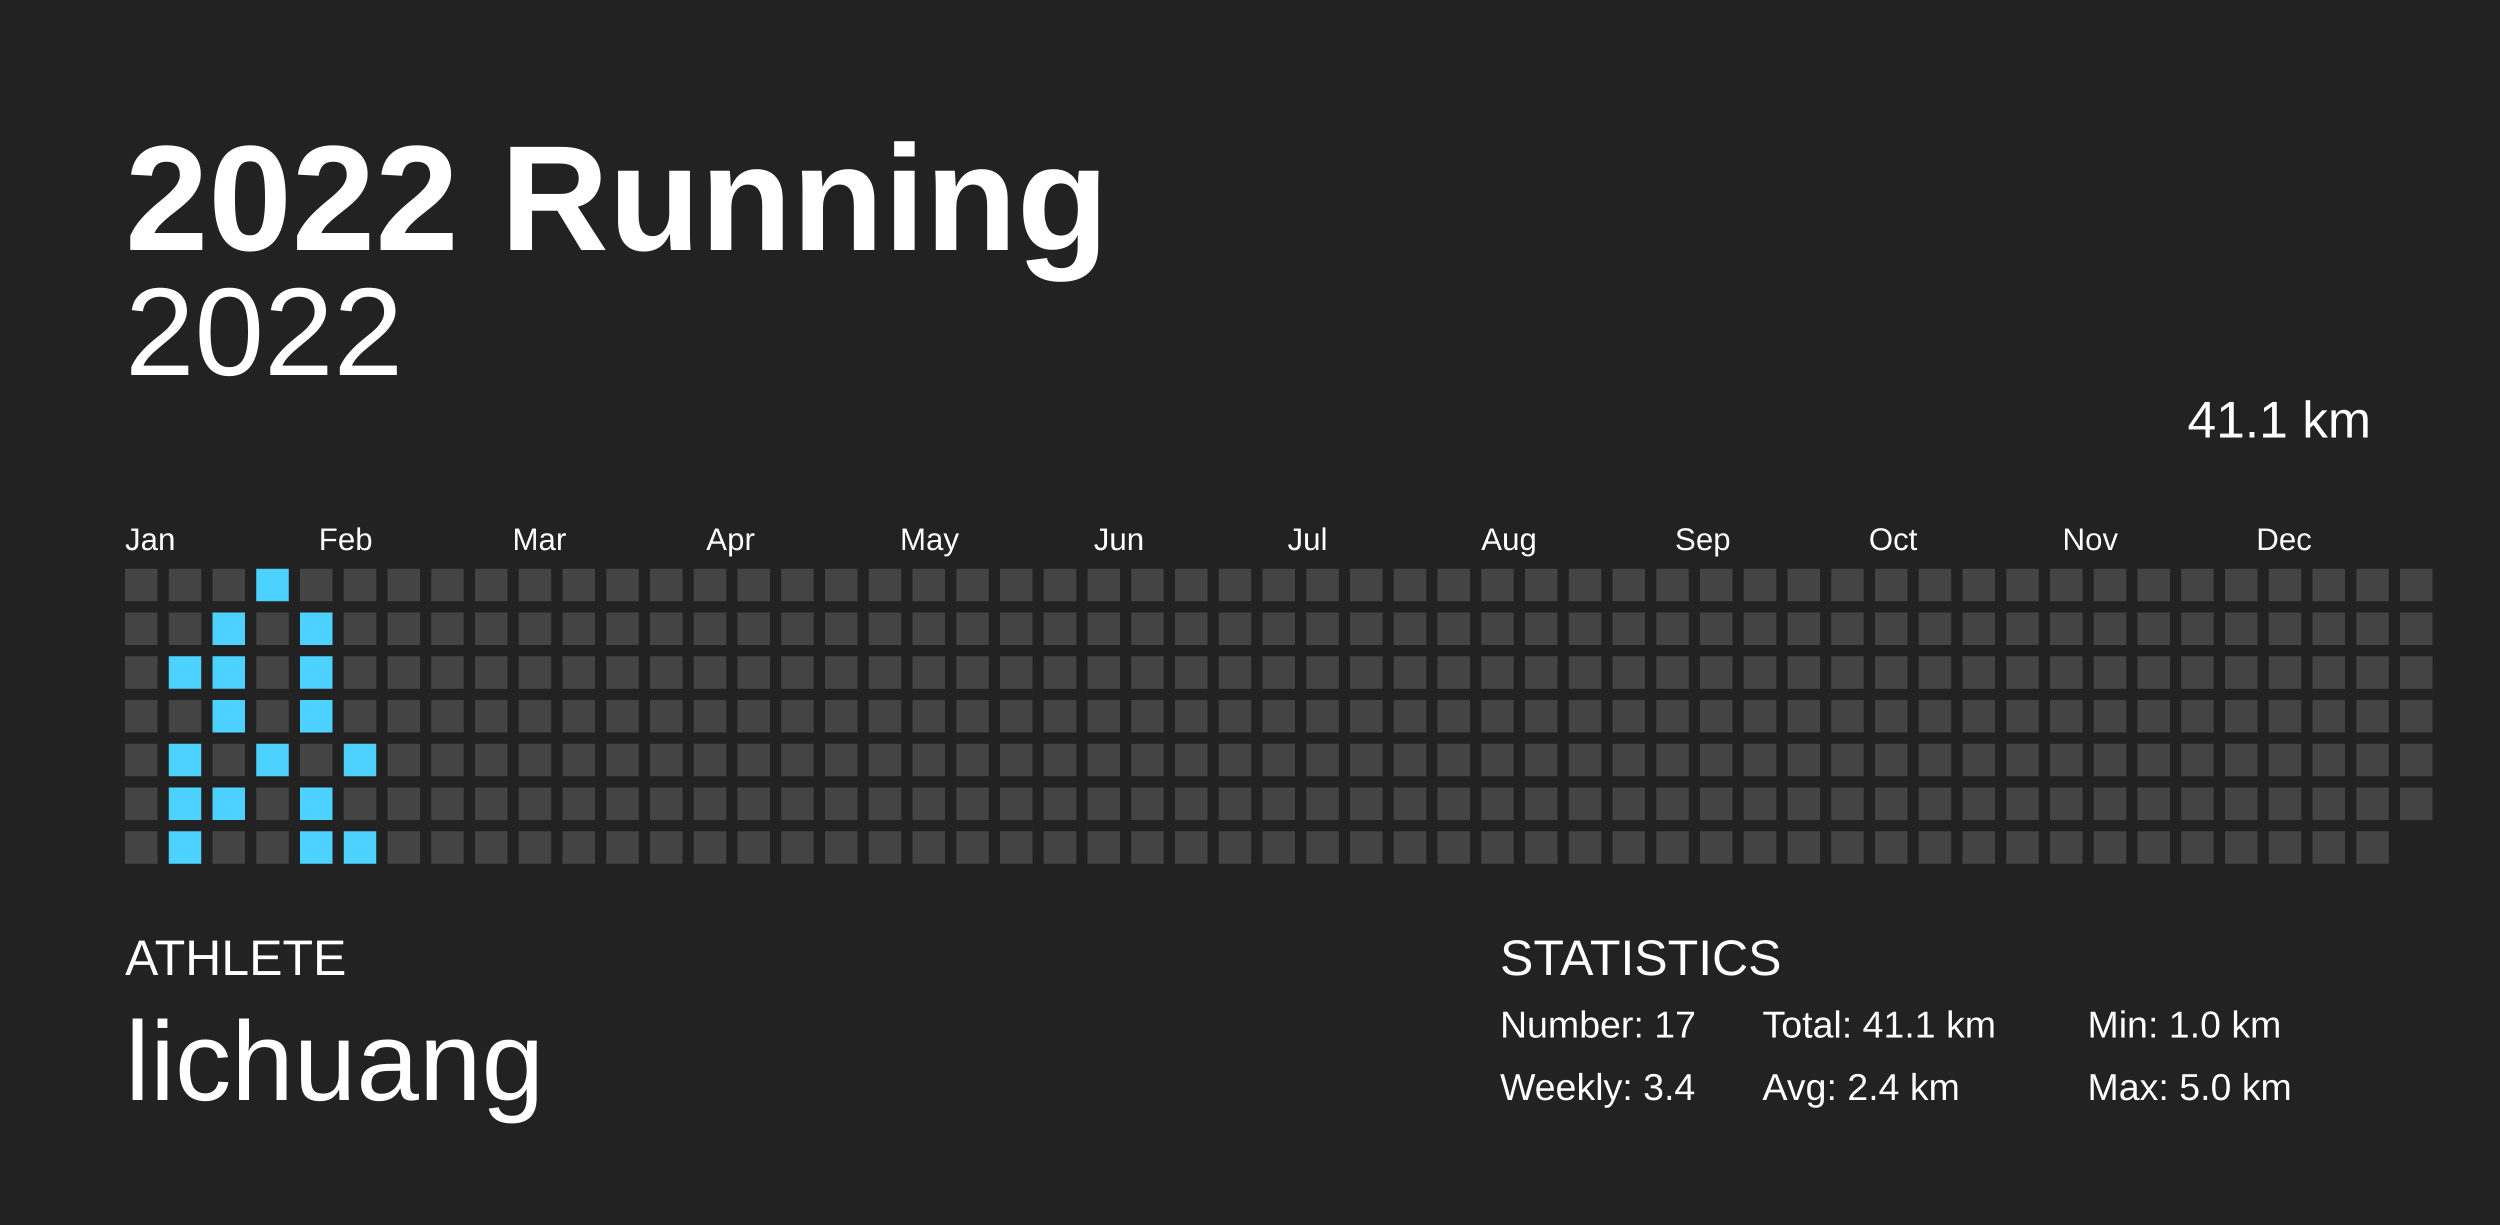
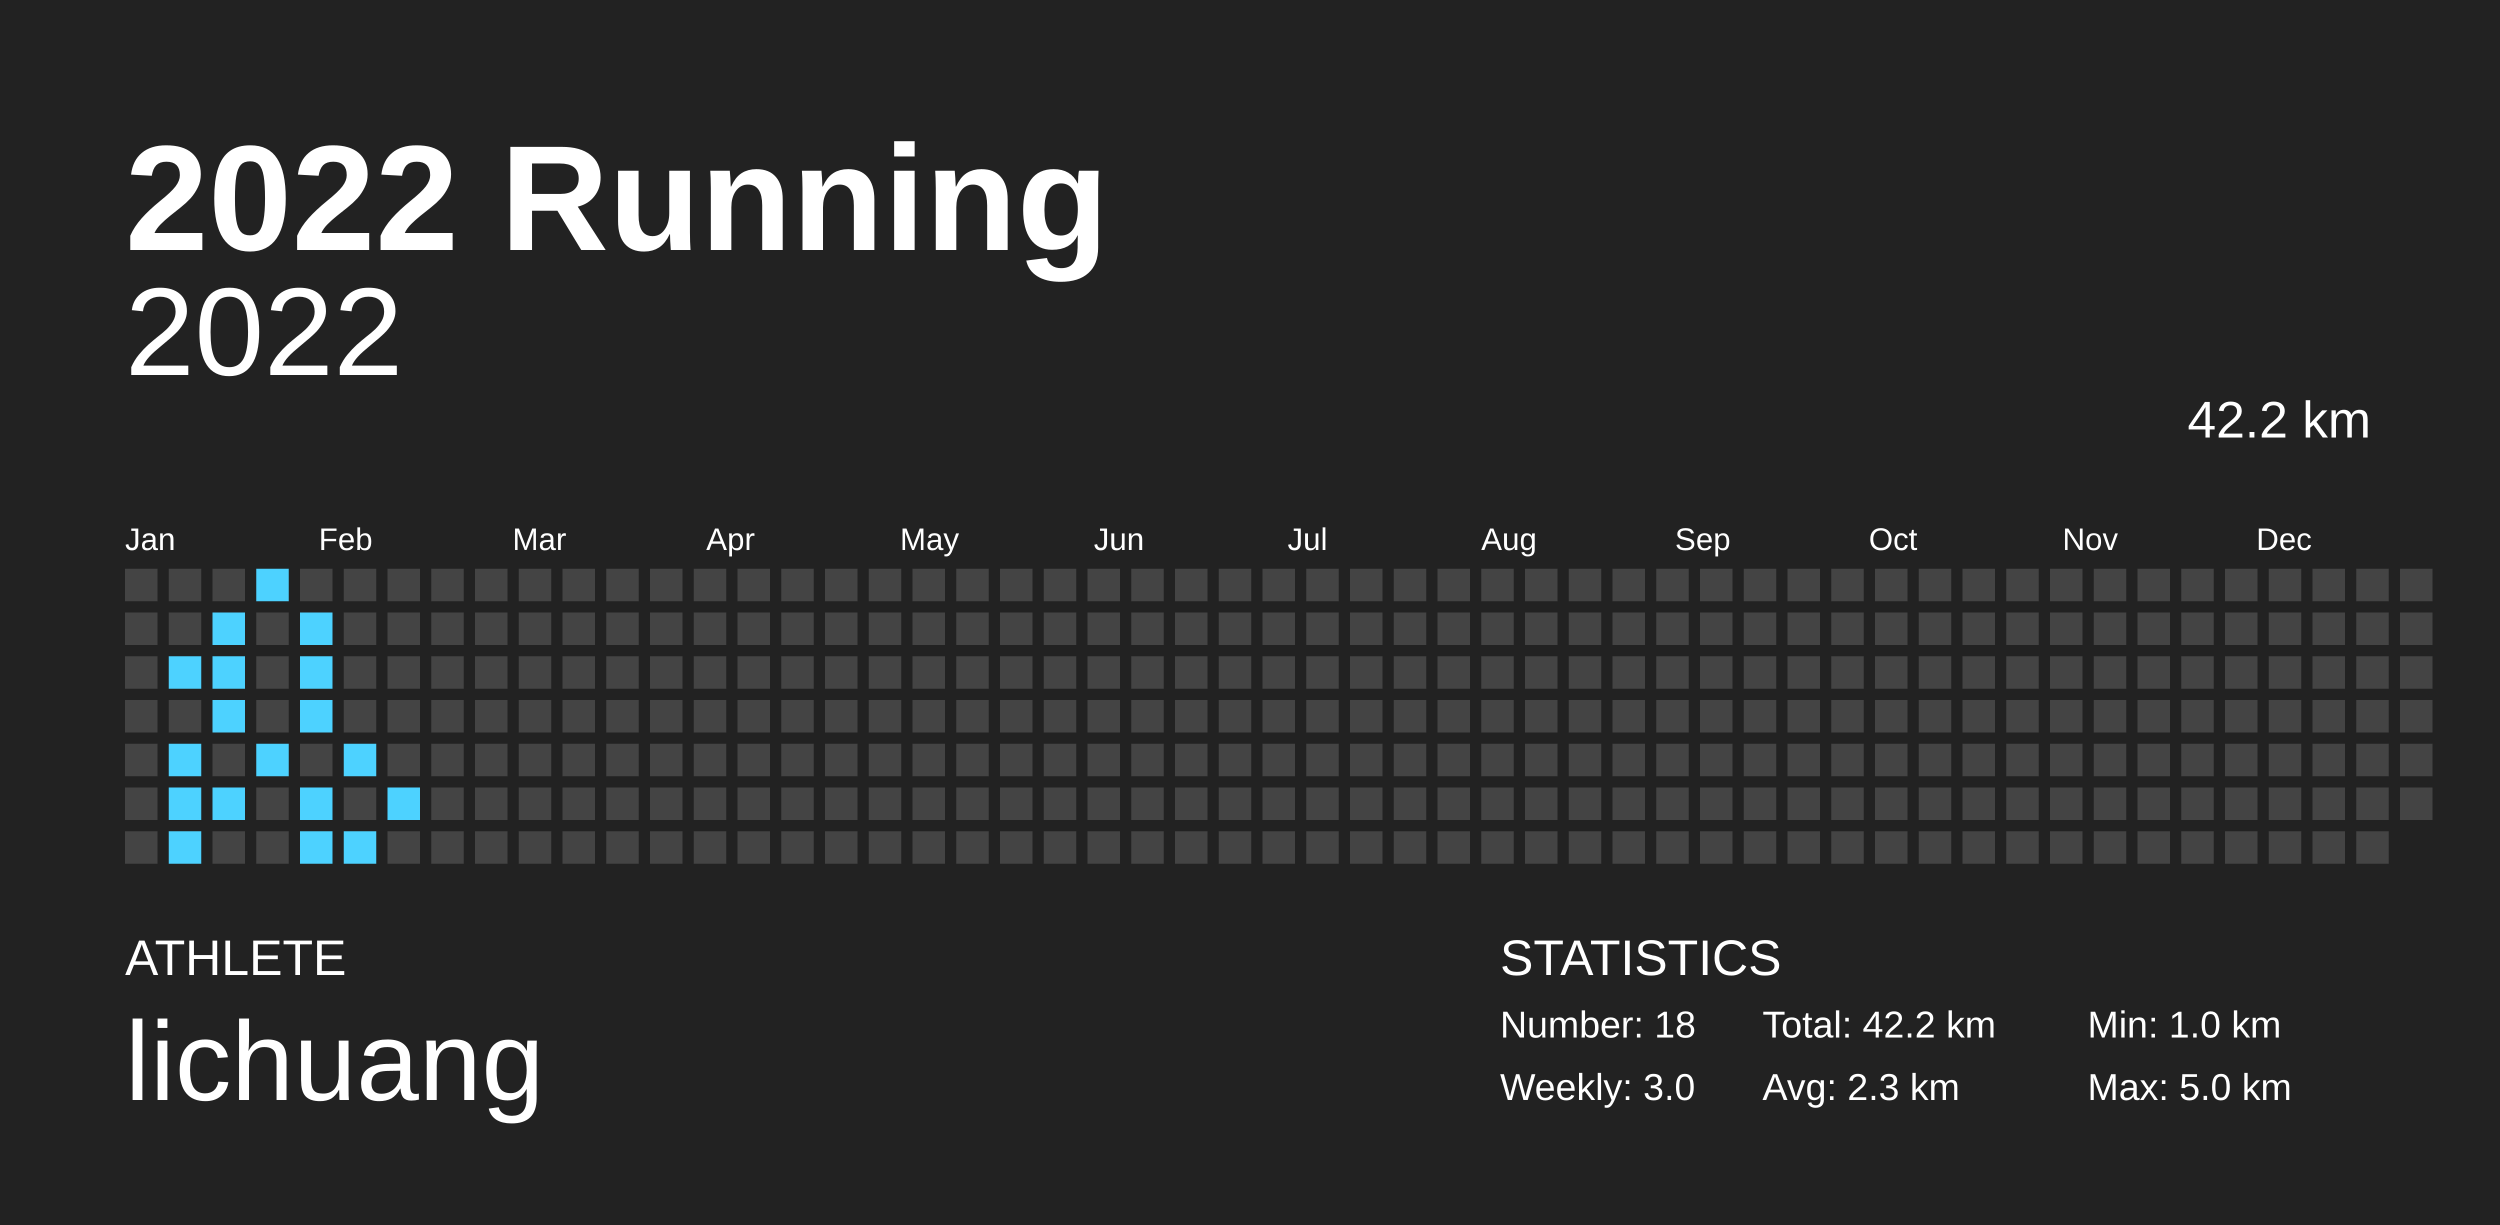
<svg xmlns="http://www.w3.org/2000/svg" baseProfile="full" height="98mm" version="1.1" viewBox="0,0,200,98" width="200mm">
  <defs />
  <rect fill="#222222" height="98" width="200" x="0" y="0" />
  <text fill="#FFFFFF" style="font-size:12px; font-family:Arial; font-weight:bold;" x="10" y="20">2022 Running</text>
  <text fill="#FFFFFF" style="font-size:4px; font-family:Arial" x="10" y="78">ATHLETE</text>
  <text fill="#FFFFFF" style="font-size:9px; font-family:Arial" x="10" y="88">lichuang</text>
  <text fill="#FFFFFF" style="font-size:4px; font-family:Arial" x="120" y="78">STATISTICS</text>
-   <text fill="#FFFFFF" style="font-size:3px; font-family:Arial" x="120" y="83">Number: 17</text>
-   <text fill="#FFFFFF" style="font-size:3px; font-family:Arial" x="120" y="88">Weekly: 3.4</text>
-   <text fill="#FFFFFF" style="font-size:3px; font-family:Arial" x="141" y="83">Total: 41.1 km</text>
-   <text fill="#FFFFFF" style="font-size:3px; font-family:Arial" x="141" y="88">Avg: 2.4 km</text>
+   <text fill="#FFFFFF" style="font-size:3px; font-family:Arial" x="120" y="83">Number: 18</text>
+   <text fill="#FFFFFF" style="font-size:3px; font-family:Arial" x="120" y="88">Weekly: 3.0</text>
+   <text fill="#FFFFFF" style="font-size:3px; font-family:Arial" x="141" y="83">Total: 42.2 km</text>
+   <text fill="#FFFFFF" style="font-size:3px; font-family:Arial" x="141" y="88">Avg: 2.3 km</text>
  <text fill="#FFFFFF" style="font-size:3px; font-family:Arial" x="167" y="83">Min: 1.0 km</text>
  <text fill="#FFFFFF" style="font-size:3px; font-family:Arial" x="167" y="88">Max: 5.0 km</text>
  <text alignment-baseline="hanging" fill="#FFFFFF" style="font-size:10.0px; font-family:Arial;" x="10" y="30">2022</text>
-   <text alignment-baseline="hanging" fill="#FFFFFF" style="font-size:4.125px; font-family:Arial;" x="175" y="35">41.1 km</text>
+   <text alignment-baseline="hanging" fill="#FFFFFF" style="font-size:4.125px; font-family:Arial;" x="175" y="35">42.2 km</text>
  <text fill="#FFFFFF" style="font-size:2.5px; font-family:Arial" x="10.0" y="44">Jan</text>
  <text fill="#FFFFFF" style="font-size:2.5px; font-family:Arial" x="25.5" y="44">Feb</text>
  <text fill="#FFFFFF" style="font-size:2.5px; font-family:Arial" x="41.0" y="44">Mar</text>
  <text fill="#FFFFFF" style="font-size:2.5px; font-family:Arial" x="56.5" y="44">Apr</text>
  <text fill="#FFFFFF" style="font-size:2.5px; font-family:Arial" x="72.0" y="44">May</text>
  <text fill="#FFFFFF" style="font-size:2.5px; font-family:Arial" x="87.5" y="44">Jun</text>
  <text fill="#FFFFFF" style="font-size:2.5px; font-family:Arial" x="103.0" y="44">Jul</text>
  <text fill="#FFFFFF" style="font-size:2.5px; font-family:Arial" x="118.5" y="44">Aug</text>
  <text fill="#FFFFFF" style="font-size:2.5px; font-family:Arial" x="134.0" y="44">Sep</text>
  <text fill="#FFFFFF" style="font-size:2.5px; font-family:Arial" x="149.5" y="44">Oct</text>
  <text fill="#FFFFFF" style="font-size:2.5px; font-family:Arial" x="165.0" y="44">Nov</text>
  <text fill="#FFFFFF" style="font-size:2.5px; font-family:Arial" x="180.5" y="44">Dec</text>
  <rect fill="#444444" height="2.6" width="2.6" x="10.0" y="45.5" />
  <rect fill="#444444" height="2.6" width="2.6" x="10.0" y="49.0" />
  <rect fill="#444444" height="2.6" width="2.6" x="10.0" y="52.5" />
  <rect fill="#444444" height="2.6" width="2.6" x="10.0" y="56.0" />
  <rect fill="#444444" height="2.6" width="2.6" x="10.0" y="59.5" />
  <rect fill="#444444" height="2.6" width="2.6" x="10.0" y="63.0" />
  <rect fill="#444444" height="2.6" width="2.6" x="10.0" y="66.5" />
  <rect fill="#444444" height="2.6" width="2.6" x="13.5" y="45.5" />
  <rect fill="#444444" height="2.6" width="2.6" x="13.5" y="49.0" />
  <rect fill="#4dd2ff" height="2.6" width="2.6" x="13.5" y="52.5" />
  <rect fill="#444444" height="2.6" width="2.6" x="13.5" y="56.0" />
  <rect fill="#4dd2ff" height="2.6" width="2.6" x="13.5" y="59.5" />
  <rect fill="#4dd2ff" height="2.6" width="2.6" x="13.5" y="63.0" />
  <rect fill="#4dd2ff" height="2.6" width="2.6" x="13.5" y="66.5" />
  <rect fill="#444444" height="2.6" width="2.6" x="17.0" y="45.5" />
  <rect fill="#4dd2ff" height="2.6" width="2.6" x="17.0" y="49.0" />
  <rect fill="#4dd2ff" height="2.6" width="2.6" x="17.0" y="52.5" />
  <rect fill="#4dd2ff" height="2.6" width="2.6" x="17.0" y="56.0" />
  <rect fill="#444444" height="2.6" width="2.6" x="17.0" y="59.5" />
  <rect fill="#4dd2ff" height="2.6" width="2.6" x="17.0" y="63.0" />
  <rect fill="#444444" height="2.6" width="2.6" x="17.0" y="66.5" />
  <rect fill="#4dd2ff" height="2.6" width="2.6" x="20.5" y="45.5" />
  <rect fill="#444444" height="2.6" width="2.6" x="20.5" y="49.0" />
  <rect fill="#444444" height="2.6" width="2.6" x="20.5" y="52.5" />
  <rect fill="#444444" height="2.6" width="2.6" x="20.5" y="56.0" />
  <rect fill="#4dd2ff" height="2.6" width="2.6" x="20.5" y="59.5" />
  <rect fill="#444444" height="2.6" width="2.6" x="20.5" y="63.0" />
  <rect fill="#444444" height="2.6" width="2.6" x="20.5" y="66.5" />
  <rect fill="#444444" height="2.6" width="2.6" x="24.0" y="45.5" />
  <rect fill="#4dd2ff" height="2.6" width="2.6" x="24.0" y="49.0" />
  <rect fill="#4dd2ff" height="2.6" width="2.6" x="24.0" y="52.5" />
  <rect fill="#4dd2ff" height="2.6" width="2.6" x="24.0" y="56.0" />
  <rect fill="#444444" height="2.6" width="2.6" x="24.0" y="59.5" />
  <rect fill="#4dd2ff" height="2.6" width="2.6" x="24.0" y="63.0" />
  <rect fill="#4dd2ff" height="2.6" width="2.6" x="24.0" y="66.5" />
  <rect fill="#444444" height="2.6" width="2.6" x="27.5" y="45.5" />
  <rect fill="#444444" height="2.6" width="2.6" x="27.5" y="49.0" />
  <rect fill="#444444" height="2.6" width="2.6" x="27.5" y="52.5" />
  <rect fill="#444444" height="2.6" width="2.6" x="27.5" y="56.0" />
  <rect fill="#4dd2ff" height="2.6" width="2.6" x="27.5" y="59.5" />
  <rect fill="#444444" height="2.6" width="2.6" x="27.5" y="63.0" />
  <rect fill="#4dd2ff" height="2.6" width="2.6" x="27.5" y="66.5" />
  <rect fill="#444444" height="2.6" width="2.6" x="31.0" y="45.5" />
  <rect fill="#444444" height="2.6" width="2.6" x="31.0" y="49.0" />
  <rect fill="#444444" height="2.6" width="2.6" x="31.0" y="52.5" />
  <rect fill="#444444" height="2.6" width="2.6" x="31.0" y="56.0" />
  <rect fill="#444444" height="2.6" width="2.6" x="31.0" y="59.5" />
-   <rect fill="#444444" height="2.6" width="2.6" x="31.0" y="63.0" />
+   <rect fill="#4dd2ff" height="2.6" width="2.6" x="31.0" y="63.0" />
  <rect fill="#444444" height="2.6" width="2.6" x="31.0" y="66.5" />
  <rect fill="#444444" height="2.6" width="2.6" x="34.5" y="45.5" />
  <rect fill="#444444" height="2.6" width="2.6" x="34.5" y="49.0" />
  <rect fill="#444444" height="2.6" width="2.6" x="34.5" y="52.5" />
  <rect fill="#444444" height="2.6" width="2.6" x="34.5" y="56.0" />
  <rect fill="#444444" height="2.6" width="2.6" x="34.5" y="59.5" />
  <rect fill="#444444" height="2.6" width="2.6" x="34.5" y="63.0" />
  <rect fill="#444444" height="2.6" width="2.6" x="34.5" y="66.5" />
  <rect fill="#444444" height="2.6" width="2.6" x="38.0" y="45.5" />
  <rect fill="#444444" height="2.6" width="2.6" x="38.0" y="49.0" />
  <rect fill="#444444" height="2.6" width="2.6" x="38.0" y="52.5" />
  <rect fill="#444444" height="2.6" width="2.6" x="38.0" y="56.0" />
  <rect fill="#444444" height="2.6" width="2.6" x="38.0" y="59.5" />
  <rect fill="#444444" height="2.6" width="2.6" x="38.0" y="63.0" />
  <rect fill="#444444" height="2.6" width="2.6" x="38.0" y="66.5" />
  <rect fill="#444444" height="2.6" width="2.6" x="41.5" y="45.5" />
  <rect fill="#444444" height="2.6" width="2.6" x="41.5" y="49.0" />
  <rect fill="#444444" height="2.6" width="2.6" x="41.5" y="52.5" />
  <rect fill="#444444" height="2.6" width="2.6" x="41.5" y="56.0" />
  <rect fill="#444444" height="2.6" width="2.6" x="41.5" y="59.5" />
  <rect fill="#444444" height="2.6" width="2.6" x="41.5" y="63.0" />
  <rect fill="#444444" height="2.6" width="2.6" x="41.5" y="66.5" />
  <rect fill="#444444" height="2.6" width="2.6" x="45.0" y="45.5" />
  <rect fill="#444444" height="2.6" width="2.6" x="45.0" y="49.0" />
  <rect fill="#444444" height="2.6" width="2.6" x="45.0" y="52.5" />
  <rect fill="#444444" height="2.6" width="2.6" x="45.0" y="56.0" />
  <rect fill="#444444" height="2.6" width="2.6" x="45.0" y="59.5" />
  <rect fill="#444444" height="2.6" width="2.6" x="45.0" y="63.0" />
  <rect fill="#444444" height="2.6" width="2.6" x="45.0" y="66.5" />
  <rect fill="#444444" height="2.6" width="2.6" x="48.5" y="45.5" />
  <rect fill="#444444" height="2.6" width="2.6" x="48.5" y="49.0" />
  <rect fill="#444444" height="2.6" width="2.6" x="48.5" y="52.5" />
  <rect fill="#444444" height="2.6" width="2.6" x="48.5" y="56.0" />
  <rect fill="#444444" height="2.6" width="2.6" x="48.5" y="59.5" />
  <rect fill="#444444" height="2.6" width="2.6" x="48.5" y="63.0" />
  <rect fill="#444444" height="2.6" width="2.6" x="48.5" y="66.5" />
  <rect fill="#444444" height="2.6" width="2.6" x="52.0" y="45.5" />
  <rect fill="#444444" height="2.6" width="2.6" x="52.0" y="49.0" />
  <rect fill="#444444" height="2.6" width="2.6" x="52.0" y="52.5" />
  <rect fill="#444444" height="2.6" width="2.6" x="52.0" y="56.0" />
  <rect fill="#444444" height="2.6" width="2.6" x="52.0" y="59.5" />
  <rect fill="#444444" height="2.6" width="2.6" x="52.0" y="63.0" />
  <rect fill="#444444" height="2.6" width="2.6" x="52.0" y="66.5" />
  <rect fill="#444444" height="2.6" width="2.6" x="55.5" y="45.5" />
  <rect fill="#444444" height="2.6" width="2.6" x="55.5" y="49.0" />
  <rect fill="#444444" height="2.6" width="2.6" x="55.5" y="52.5" />
  <rect fill="#444444" height="2.6" width="2.6" x="55.5" y="56.0" />
  <rect fill="#444444" height="2.6" width="2.6" x="55.5" y="59.5" />
  <rect fill="#444444" height="2.6" width="2.6" x="55.5" y="63.0" />
  <rect fill="#444444" height="2.6" width="2.6" x="55.5" y="66.5" />
  <rect fill="#444444" height="2.6" width="2.6" x="59.0" y="45.5" />
  <rect fill="#444444" height="2.6" width="2.6" x="59.0" y="49.0" />
  <rect fill="#444444" height="2.6" width="2.6" x="59.0" y="52.5" />
  <rect fill="#444444" height="2.6" width="2.6" x="59.0" y="56.0" />
  <rect fill="#444444" height="2.6" width="2.6" x="59.0" y="59.5" />
  <rect fill="#444444" height="2.6" width="2.6" x="59.0" y="63.0" />
  <rect fill="#444444" height="2.6" width="2.6" x="59.0" y="66.5" />
  <rect fill="#444444" height="2.6" width="2.6" x="62.5" y="45.5" />
  <rect fill="#444444" height="2.6" width="2.6" x="62.5" y="49.0" />
  <rect fill="#444444" height="2.6" width="2.6" x="62.5" y="52.5" />
  <rect fill="#444444" height="2.6" width="2.6" x="62.5" y="56.0" />
  <rect fill="#444444" height="2.6" width="2.6" x="62.5" y="59.5" />
  <rect fill="#444444" height="2.6" width="2.6" x="62.5" y="63.0" />
  <rect fill="#444444" height="2.6" width="2.6" x="62.5" y="66.5" />
  <rect fill="#444444" height="2.6" width="2.6" x="66.0" y="45.5" />
  <rect fill="#444444" height="2.6" width="2.6" x="66.0" y="49.0" />
  <rect fill="#444444" height="2.6" width="2.6" x="66.0" y="52.5" />
  <rect fill="#444444" height="2.6" width="2.6" x="66.0" y="56.0" />
  <rect fill="#444444" height="2.6" width="2.6" x="66.0" y="59.5" />
  <rect fill="#444444" height="2.6" width="2.6" x="66.0" y="63.0" />
  <rect fill="#444444" height="2.6" width="2.6" x="66.0" y="66.5" />
  <rect fill="#444444" height="2.6" width="2.6" x="69.5" y="45.5" />
  <rect fill="#444444" height="2.6" width="2.6" x="69.5" y="49.0" />
  <rect fill="#444444" height="2.6" width="2.6" x="69.5" y="52.5" />
  <rect fill="#444444" height="2.6" width="2.6" x="69.5" y="56.0" />
  <rect fill="#444444" height="2.6" width="2.6" x="69.5" y="59.5" />
  <rect fill="#444444" height="2.6" width="2.6" x="69.5" y="63.0" />
  <rect fill="#444444" height="2.6" width="2.6" x="69.5" y="66.5" />
  <rect fill="#444444" height="2.6" width="2.6" x="73.0" y="45.5" />
  <rect fill="#444444" height="2.6" width="2.6" x="73.0" y="49.0" />
  <rect fill="#444444" height="2.6" width="2.6" x="73.0" y="52.5" />
  <rect fill="#444444" height="2.6" width="2.6" x="73.0" y="56.0" />
  <rect fill="#444444" height="2.6" width="2.6" x="73.0" y="59.5" />
  <rect fill="#444444" height="2.6" width="2.6" x="73.0" y="63.0" />
  <rect fill="#444444" height="2.6" width="2.6" x="73.0" y="66.5" />
  <rect fill="#444444" height="2.6" width="2.6" x="76.5" y="45.5" />
  <rect fill="#444444" height="2.6" width="2.6" x="76.5" y="49.0" />
  <rect fill="#444444" height="2.6" width="2.6" x="76.5" y="52.5" />
  <rect fill="#444444" height="2.6" width="2.6" x="76.5" y="56.0" />
  <rect fill="#444444" height="2.6" width="2.6" x="76.5" y="59.5" />
  <rect fill="#444444" height="2.6" width="2.6" x="76.5" y="63.0" />
  <rect fill="#444444" height="2.6" width="2.6" x="76.5" y="66.5" />
  <rect fill="#444444" height="2.6" width="2.6" x="80.0" y="45.5" />
  <rect fill="#444444" height="2.6" width="2.6" x="80.0" y="49.0" />
  <rect fill="#444444" height="2.6" width="2.6" x="80.0" y="52.5" />
  <rect fill="#444444" height="2.6" width="2.6" x="80.0" y="56.0" />
  <rect fill="#444444" height="2.6" width="2.6" x="80.0" y="59.5" />
  <rect fill="#444444" height="2.6" width="2.6" x="80.0" y="63.0" />
  <rect fill="#444444" height="2.6" width="2.6" x="80.0" y="66.5" />
  <rect fill="#444444" height="2.6" width="2.6" x="83.5" y="45.5" />
  <rect fill="#444444" height="2.6" width="2.6" x="83.5" y="49.0" />
  <rect fill="#444444" height="2.6" width="2.6" x="83.5" y="52.5" />
  <rect fill="#444444" height="2.6" width="2.6" x="83.5" y="56.0" />
  <rect fill="#444444" height="2.6" width="2.6" x="83.5" y="59.5" />
  <rect fill="#444444" height="2.6" width="2.6" x="83.5" y="63.0" />
  <rect fill="#444444" height="2.6" width="2.6" x="83.5" y="66.5" />
  <rect fill="#444444" height="2.6" width="2.6" x="87.0" y="45.5" />
  <rect fill="#444444" height="2.6" width="2.6" x="87.0" y="49.0" />
  <rect fill="#444444" height="2.6" width="2.6" x="87.0" y="52.5" />
  <rect fill="#444444" height="2.6" width="2.6" x="87.0" y="56.0" />
  <rect fill="#444444" height="2.6" width="2.6" x="87.0" y="59.5" />
  <rect fill="#444444" height="2.6" width="2.6" x="87.0" y="63.0" />
  <rect fill="#444444" height="2.6" width="2.6" x="87.0" y="66.5" />
  <rect fill="#444444" height="2.6" width="2.6" x="90.5" y="45.5" />
  <rect fill="#444444" height="2.6" width="2.6" x="90.5" y="49.0" />
  <rect fill="#444444" height="2.6" width="2.6" x="90.5" y="52.5" />
  <rect fill="#444444" height="2.6" width="2.6" x="90.5" y="56.0" />
  <rect fill="#444444" height="2.6" width="2.6" x="90.5" y="59.5" />
  <rect fill="#444444" height="2.6" width="2.6" x="90.5" y="63.0" />
  <rect fill="#444444" height="2.6" width="2.6" x="90.5" y="66.5" />
  <rect fill="#444444" height="2.6" width="2.6" x="94.0" y="45.5" />
  <rect fill="#444444" height="2.6" width="2.6" x="94.0" y="49.0" />
  <rect fill="#444444" height="2.6" width="2.6" x="94.0" y="52.5" />
  <rect fill="#444444" height="2.6" width="2.6" x="94.0" y="56.0" />
  <rect fill="#444444" height="2.6" width="2.6" x="94.0" y="59.5" />
  <rect fill="#444444" height="2.6" width="2.6" x="94.0" y="63.0" />
  <rect fill="#444444" height="2.6" width="2.6" x="94.0" y="66.5" />
  <rect fill="#444444" height="2.6" width="2.6" x="97.5" y="45.5" />
  <rect fill="#444444" height="2.6" width="2.6" x="97.5" y="49.0" />
  <rect fill="#444444" height="2.6" width="2.6" x="97.5" y="52.5" />
  <rect fill="#444444" height="2.6" width="2.6" x="97.5" y="56.0" />
  <rect fill="#444444" height="2.6" width="2.6" x="97.5" y="59.5" />
  <rect fill="#444444" height="2.6" width="2.6" x="97.5" y="63.0" />
  <rect fill="#444444" height="2.6" width="2.6" x="97.5" y="66.5" />
  <rect fill="#444444" height="2.6" width="2.6" x="101.0" y="45.5" />
  <rect fill="#444444" height="2.6" width="2.6" x="101.0" y="49.0" />
  <rect fill="#444444" height="2.6" width="2.6" x="101.0" y="52.5" />
  <rect fill="#444444" height="2.6" width="2.6" x="101.0" y="56.0" />
  <rect fill="#444444" height="2.6" width="2.6" x="101.0" y="59.5" />
  <rect fill="#444444" height="2.6" width="2.6" x="101.0" y="63.0" />
  <rect fill="#444444" height="2.6" width="2.6" x="101.0" y="66.5" />
  <rect fill="#444444" height="2.6" width="2.6" x="104.5" y="45.5" />
  <rect fill="#444444" height="2.6" width="2.6" x="104.5" y="49.0" />
  <rect fill="#444444" height="2.6" width="2.6" x="104.5" y="52.5" />
  <rect fill="#444444" height="2.6" width="2.6" x="104.5" y="56.0" />
  <rect fill="#444444" height="2.6" width="2.6" x="104.5" y="59.5" />
  <rect fill="#444444" height="2.6" width="2.6" x="104.5" y="63.0" />
  <rect fill="#444444" height="2.6" width="2.6" x="104.5" y="66.5" />
  <rect fill="#444444" height="2.6" width="2.6" x="108.0" y="45.5" />
  <rect fill="#444444" height="2.6" width="2.6" x="108.0" y="49.0" />
  <rect fill="#444444" height="2.6" width="2.6" x="108.0" y="52.5" />
  <rect fill="#444444" height="2.6" width="2.6" x="108.0" y="56.0" />
  <rect fill="#444444" height="2.6" width="2.6" x="108.0" y="59.5" />
  <rect fill="#444444" height="2.6" width="2.6" x="108.0" y="63.0" />
  <rect fill="#444444" height="2.6" width="2.6" x="108.0" y="66.5" />
  <rect fill="#444444" height="2.6" width="2.6" x="111.5" y="45.5" />
  <rect fill="#444444" height="2.6" width="2.6" x="111.5" y="49.0" />
  <rect fill="#444444" height="2.6" width="2.6" x="111.5" y="52.5" />
  <rect fill="#444444" height="2.6" width="2.6" x="111.5" y="56.0" />
  <rect fill="#444444" height="2.6" width="2.6" x="111.5" y="59.5" />
  <rect fill="#444444" height="2.6" width="2.6" x="111.5" y="63.0" />
  <rect fill="#444444" height="2.6" width="2.6" x="111.5" y="66.5" />
  <rect fill="#444444" height="2.6" width="2.6" x="115.0" y="45.5" />
  <rect fill="#444444" height="2.6" width="2.6" x="115.0" y="49.0" />
  <rect fill="#444444" height="2.6" width="2.6" x="115.0" y="52.5" />
  <rect fill="#444444" height="2.6" width="2.6" x="115.0" y="56.0" />
  <rect fill="#444444" height="2.6" width="2.6" x="115.0" y="59.5" />
  <rect fill="#444444" height="2.6" width="2.6" x="115.0" y="63.0" />
  <rect fill="#444444" height="2.6" width="2.6" x="115.0" y="66.5" />
  <rect fill="#444444" height="2.6" width="2.6" x="118.5" y="45.5" />
  <rect fill="#444444" height="2.6" width="2.6" x="118.5" y="49.0" />
  <rect fill="#444444" height="2.6" width="2.6" x="118.5" y="52.5" />
  <rect fill="#444444" height="2.6" width="2.6" x="118.5" y="56.0" />
  <rect fill="#444444" height="2.6" width="2.6" x="118.5" y="59.5" />
  <rect fill="#444444" height="2.6" width="2.6" x="118.5" y="63.0" />
  <rect fill="#444444" height="2.6" width="2.6" x="118.5" y="66.5" />
  <rect fill="#444444" height="2.6" width="2.6" x="122.0" y="45.5" />
  <rect fill="#444444" height="2.6" width="2.6" x="122.0" y="49.0" />
  <rect fill="#444444" height="2.6" width="2.6" x="122.0" y="52.5" />
  <rect fill="#444444" height="2.6" width="2.6" x="122.0" y="56.0" />
  <rect fill="#444444" height="2.6" width="2.6" x="122.0" y="59.5" />
  <rect fill="#444444" height="2.6" width="2.6" x="122.0" y="63.0" />
  <rect fill="#444444" height="2.6" width="2.6" x="122.0" y="66.5" />
  <rect fill="#444444" height="2.6" width="2.6" x="125.5" y="45.5" />
  <rect fill="#444444" height="2.6" width="2.6" x="125.5" y="49.0" />
  <rect fill="#444444" height="2.6" width="2.6" x="125.5" y="52.5" />
  <rect fill="#444444" height="2.6" width="2.6" x="125.5" y="56.0" />
  <rect fill="#444444" height="2.6" width="2.6" x="125.5" y="59.5" />
  <rect fill="#444444" height="2.6" width="2.6" x="125.5" y="63.0" />
  <rect fill="#444444" height="2.6" width="2.6" x="125.5" y="66.5" />
  <rect fill="#444444" height="2.6" width="2.6" x="129.0" y="45.5" />
  <rect fill="#444444" height="2.6" width="2.6" x="129.0" y="49.0" />
  <rect fill="#444444" height="2.6" width="2.6" x="129.0" y="52.5" />
  <rect fill="#444444" height="2.6" width="2.6" x="129.0" y="56.0" />
  <rect fill="#444444" height="2.6" width="2.6" x="129.0" y="59.5" />
  <rect fill="#444444" height="2.6" width="2.6" x="129.0" y="63.0" />
  <rect fill="#444444" height="2.6" width="2.6" x="129.0" y="66.5" />
  <rect fill="#444444" height="2.6" width="2.6" x="132.5" y="45.5" />
  <rect fill="#444444" height="2.6" width="2.6" x="132.5" y="49.0" />
  <rect fill="#444444" height="2.6" width="2.6" x="132.5" y="52.5" />
  <rect fill="#444444" height="2.6" width="2.6" x="132.5" y="56.0" />
  <rect fill="#444444" height="2.6" width="2.6" x="132.5" y="59.5" />
  <rect fill="#444444" height="2.6" width="2.6" x="132.5" y="63.0" />
  <rect fill="#444444" height="2.6" width="2.6" x="132.5" y="66.5" />
  <rect fill="#444444" height="2.6" width="2.6" x="136.0" y="45.5" />
  <rect fill="#444444" height="2.6" width="2.6" x="136.0" y="49.0" />
  <rect fill="#444444" height="2.6" width="2.6" x="136.0" y="52.5" />
  <rect fill="#444444" height="2.6" width="2.6" x="136.0" y="56.0" />
  <rect fill="#444444" height="2.6" width="2.6" x="136.0" y="59.5" />
  <rect fill="#444444" height="2.6" width="2.6" x="136.0" y="63.0" />
  <rect fill="#444444" height="2.6" width="2.6" x="136.0" y="66.5" />
  <rect fill="#444444" height="2.6" width="2.6" x="139.5" y="45.5" />
  <rect fill="#444444" height="2.6" width="2.6" x="139.5" y="49.0" />
  <rect fill="#444444" height="2.6" width="2.6" x="139.5" y="52.5" />
  <rect fill="#444444" height="2.6" width="2.6" x="139.5" y="56.0" />
  <rect fill="#444444" height="2.6" width="2.6" x="139.5" y="59.5" />
  <rect fill="#444444" height="2.6" width="2.6" x="139.5" y="63.0" />
  <rect fill="#444444" height="2.6" width="2.6" x="139.5" y="66.5" />
  <rect fill="#444444" height="2.6" width="2.6" x="143.0" y="45.5" />
  <rect fill="#444444" height="2.6" width="2.6" x="143.0" y="49.0" />
  <rect fill="#444444" height="2.6" width="2.6" x="143.0" y="52.5" />
  <rect fill="#444444" height="2.6" width="2.6" x="143.0" y="56.0" />
  <rect fill="#444444" height="2.6" width="2.6" x="143.0" y="59.5" />
  <rect fill="#444444" height="2.6" width="2.6" x="143.0" y="63.0" />
  <rect fill="#444444" height="2.6" width="2.6" x="143.0" y="66.5" />
  <rect fill="#444444" height="2.6" width="2.6" x="146.5" y="45.5" />
  <rect fill="#444444" height="2.6" width="2.6" x="146.5" y="49.0" />
  <rect fill="#444444" height="2.6" width="2.6" x="146.5" y="52.5" />
  <rect fill="#444444" height="2.6" width="2.6" x="146.5" y="56.0" />
  <rect fill="#444444" height="2.6" width="2.6" x="146.5" y="59.5" />
  <rect fill="#444444" height="2.6" width="2.6" x="146.5" y="63.0" />
  <rect fill="#444444" height="2.6" width="2.6" x="146.5" y="66.5" />
  <rect fill="#444444" height="2.6" width="2.6" x="150.0" y="45.5" />
  <rect fill="#444444" height="2.6" width="2.6" x="150.0" y="49.0" />
  <rect fill="#444444" height="2.6" width="2.6" x="150.0" y="52.5" />
  <rect fill="#444444" height="2.6" width="2.6" x="150.0" y="56.0" />
  <rect fill="#444444" height="2.6" width="2.6" x="150.0" y="59.5" />
  <rect fill="#444444" height="2.6" width="2.6" x="150.0" y="63.0" />
  <rect fill="#444444" height="2.6" width="2.6" x="150.0" y="66.5" />
  <rect fill="#444444" height="2.6" width="2.6" x="153.5" y="45.5" />
  <rect fill="#444444" height="2.6" width="2.6" x="153.5" y="49.0" />
  <rect fill="#444444" height="2.6" width="2.6" x="153.5" y="52.5" />
  <rect fill="#444444" height="2.6" width="2.6" x="153.5" y="56.0" />
  <rect fill="#444444" height="2.6" width="2.6" x="153.5" y="59.5" />
  <rect fill="#444444" height="2.6" width="2.6" x="153.5" y="63.0" />
  <rect fill="#444444" height="2.6" width="2.6" x="153.5" y="66.5" />
  <rect fill="#444444" height="2.6" width="2.6" x="157.0" y="45.5" />
  <rect fill="#444444" height="2.6" width="2.6" x="157.0" y="49.0" />
  <rect fill="#444444" height="2.6" width="2.6" x="157.0" y="52.5" />
  <rect fill="#444444" height="2.6" width="2.6" x="157.0" y="56.0" />
  <rect fill="#444444" height="2.6" width="2.6" x="157.0" y="59.5" />
  <rect fill="#444444" height="2.6" width="2.6" x="157.0" y="63.0" />
  <rect fill="#444444" height="2.6" width="2.6" x="157.0" y="66.5" />
  <rect fill="#444444" height="2.6" width="2.6" x="160.5" y="45.5" />
  <rect fill="#444444" height="2.6" width="2.6" x="160.5" y="49.0" />
  <rect fill="#444444" height="2.6" width="2.6" x="160.5" y="52.5" />
  <rect fill="#444444" height="2.6" width="2.6" x="160.5" y="56.0" />
  <rect fill="#444444" height="2.6" width="2.6" x="160.5" y="59.5" />
  <rect fill="#444444" height="2.6" width="2.6" x="160.5" y="63.0" />
  <rect fill="#444444" height="2.6" width="2.6" x="160.5" y="66.5" />
  <rect fill="#444444" height="2.6" width="2.6" x="164.0" y="45.5" />
  <rect fill="#444444" height="2.6" width="2.6" x="164.0" y="49.0" />
  <rect fill="#444444" height="2.6" width="2.6" x="164.0" y="52.5" />
  <rect fill="#444444" height="2.6" width="2.6" x="164.0" y="56.0" />
  <rect fill="#444444" height="2.6" width="2.6" x="164.0" y="59.5" />
  <rect fill="#444444" height="2.6" width="2.6" x="164.0" y="63.0" />
  <rect fill="#444444" height="2.6" width="2.6" x="164.0" y="66.5" />
  <rect fill="#444444" height="2.6" width="2.6" x="167.5" y="45.5" />
  <rect fill="#444444" height="2.6" width="2.6" x="167.5" y="49.0" />
  <rect fill="#444444" height="2.6" width="2.6" x="167.5" y="52.5" />
  <rect fill="#444444" height="2.6" width="2.6" x="167.5" y="56.0" />
  <rect fill="#444444" height="2.6" width="2.6" x="167.5" y="59.5" />
  <rect fill="#444444" height="2.6" width="2.6" x="167.5" y="63.0" />
  <rect fill="#444444" height="2.6" width="2.6" x="167.5" y="66.5" />
  <rect fill="#444444" height="2.6" width="2.6" x="171.0" y="45.5" />
  <rect fill="#444444" height="2.6" width="2.6" x="171.0" y="49.0" />
  <rect fill="#444444" height="2.6" width="2.6" x="171.0" y="52.5" />
  <rect fill="#444444" height="2.6" width="2.6" x="171.0" y="56.0" />
  <rect fill="#444444" height="2.6" width="2.6" x="171.0" y="59.5" />
  <rect fill="#444444" height="2.6" width="2.6" x="171.0" y="63.0" />
  <rect fill="#444444" height="2.6" width="2.6" x="171.0" y="66.5" />
  <rect fill="#444444" height="2.6" width="2.6" x="174.5" y="45.5" />
  <rect fill="#444444" height="2.6" width="2.6" x="174.5" y="49.0" />
  <rect fill="#444444" height="2.6" width="2.6" x="174.5" y="52.5" />
  <rect fill="#444444" height="2.6" width="2.6" x="174.5" y="56.0" />
  <rect fill="#444444" height="2.6" width="2.6" x="174.5" y="59.5" />
  <rect fill="#444444" height="2.6" width="2.6" x="174.5" y="63.0" />
  <rect fill="#444444" height="2.6" width="2.6" x="174.5" y="66.5" />
  <rect fill="#444444" height="2.6" width="2.6" x="178.0" y="45.5" />
  <rect fill="#444444" height="2.6" width="2.6" x="178.0" y="49.0" />
  <rect fill="#444444" height="2.6" width="2.6" x="178.0" y="52.5" />
  <rect fill="#444444" height="2.6" width="2.6" x="178.0" y="56.0" />
  <rect fill="#444444" height="2.6" width="2.6" x="178.0" y="59.5" />
  <rect fill="#444444" height="2.6" width="2.6" x="178.0" y="63.0" />
  <rect fill="#444444" height="2.6" width="2.6" x="178.0" y="66.5" />
  <rect fill="#444444" height="2.6" width="2.6" x="181.5" y="45.5" />
  <rect fill="#444444" height="2.6" width="2.6" x="181.5" y="49.0" />
  <rect fill="#444444" height="2.6" width="2.6" x="181.5" y="52.5" />
  <rect fill="#444444" height="2.6" width="2.6" x="181.5" y="56.0" />
  <rect fill="#444444" height="2.6" width="2.6" x="181.5" y="59.5" />
  <rect fill="#444444" height="2.6" width="2.6" x="181.5" y="63.0" />
  <rect fill="#444444" height="2.6" width="2.6" x="181.5" y="66.5" />
  <rect fill="#444444" height="2.6" width="2.6" x="185.0" y="45.5" />
  <rect fill="#444444" height="2.6" width="2.6" x="185.0" y="49.0" />
  <rect fill="#444444" height="2.6" width="2.6" x="185.0" y="52.5" />
  <rect fill="#444444" height="2.6" width="2.6" x="185.0" y="56.0" />
  <rect fill="#444444" height="2.6" width="2.6" x="185.0" y="59.5" />
  <rect fill="#444444" height="2.6" width="2.6" x="185.0" y="63.0" />
  <rect fill="#444444" height="2.6" width="2.6" x="185.0" y="66.5" />
  <rect fill="#444444" height="2.6" width="2.6" x="188.5" y="45.5" />
  <rect fill="#444444" height="2.6" width="2.6" x="188.5" y="49.0" />
  <rect fill="#444444" height="2.6" width="2.6" x="188.5" y="52.5" />
  <rect fill="#444444" height="2.6" width="2.6" x="188.5" y="56.0" />
  <rect fill="#444444" height="2.6" width="2.6" x="188.5" y="59.5" />
  <rect fill="#444444" height="2.6" width="2.6" x="188.5" y="63.0" />
  <rect fill="#444444" height="2.6" width="2.6" x="188.5" y="66.5" />
  <rect fill="#444444" height="2.6" width="2.6" x="192.0" y="45.5" />
  <rect fill="#444444" height="2.6" width="2.6" x="192.0" y="49.0" />
  <rect fill="#444444" height="2.6" width="2.6" x="192.0" y="52.5" />
  <rect fill="#444444" height="2.6" width="2.6" x="192.0" y="56.0" />
  <rect fill="#444444" height="2.6" width="2.6" x="192.0" y="59.5" />
  <rect fill="#444444" height="2.6" width="2.6" x="192.0" y="63.0" />
</svg>
